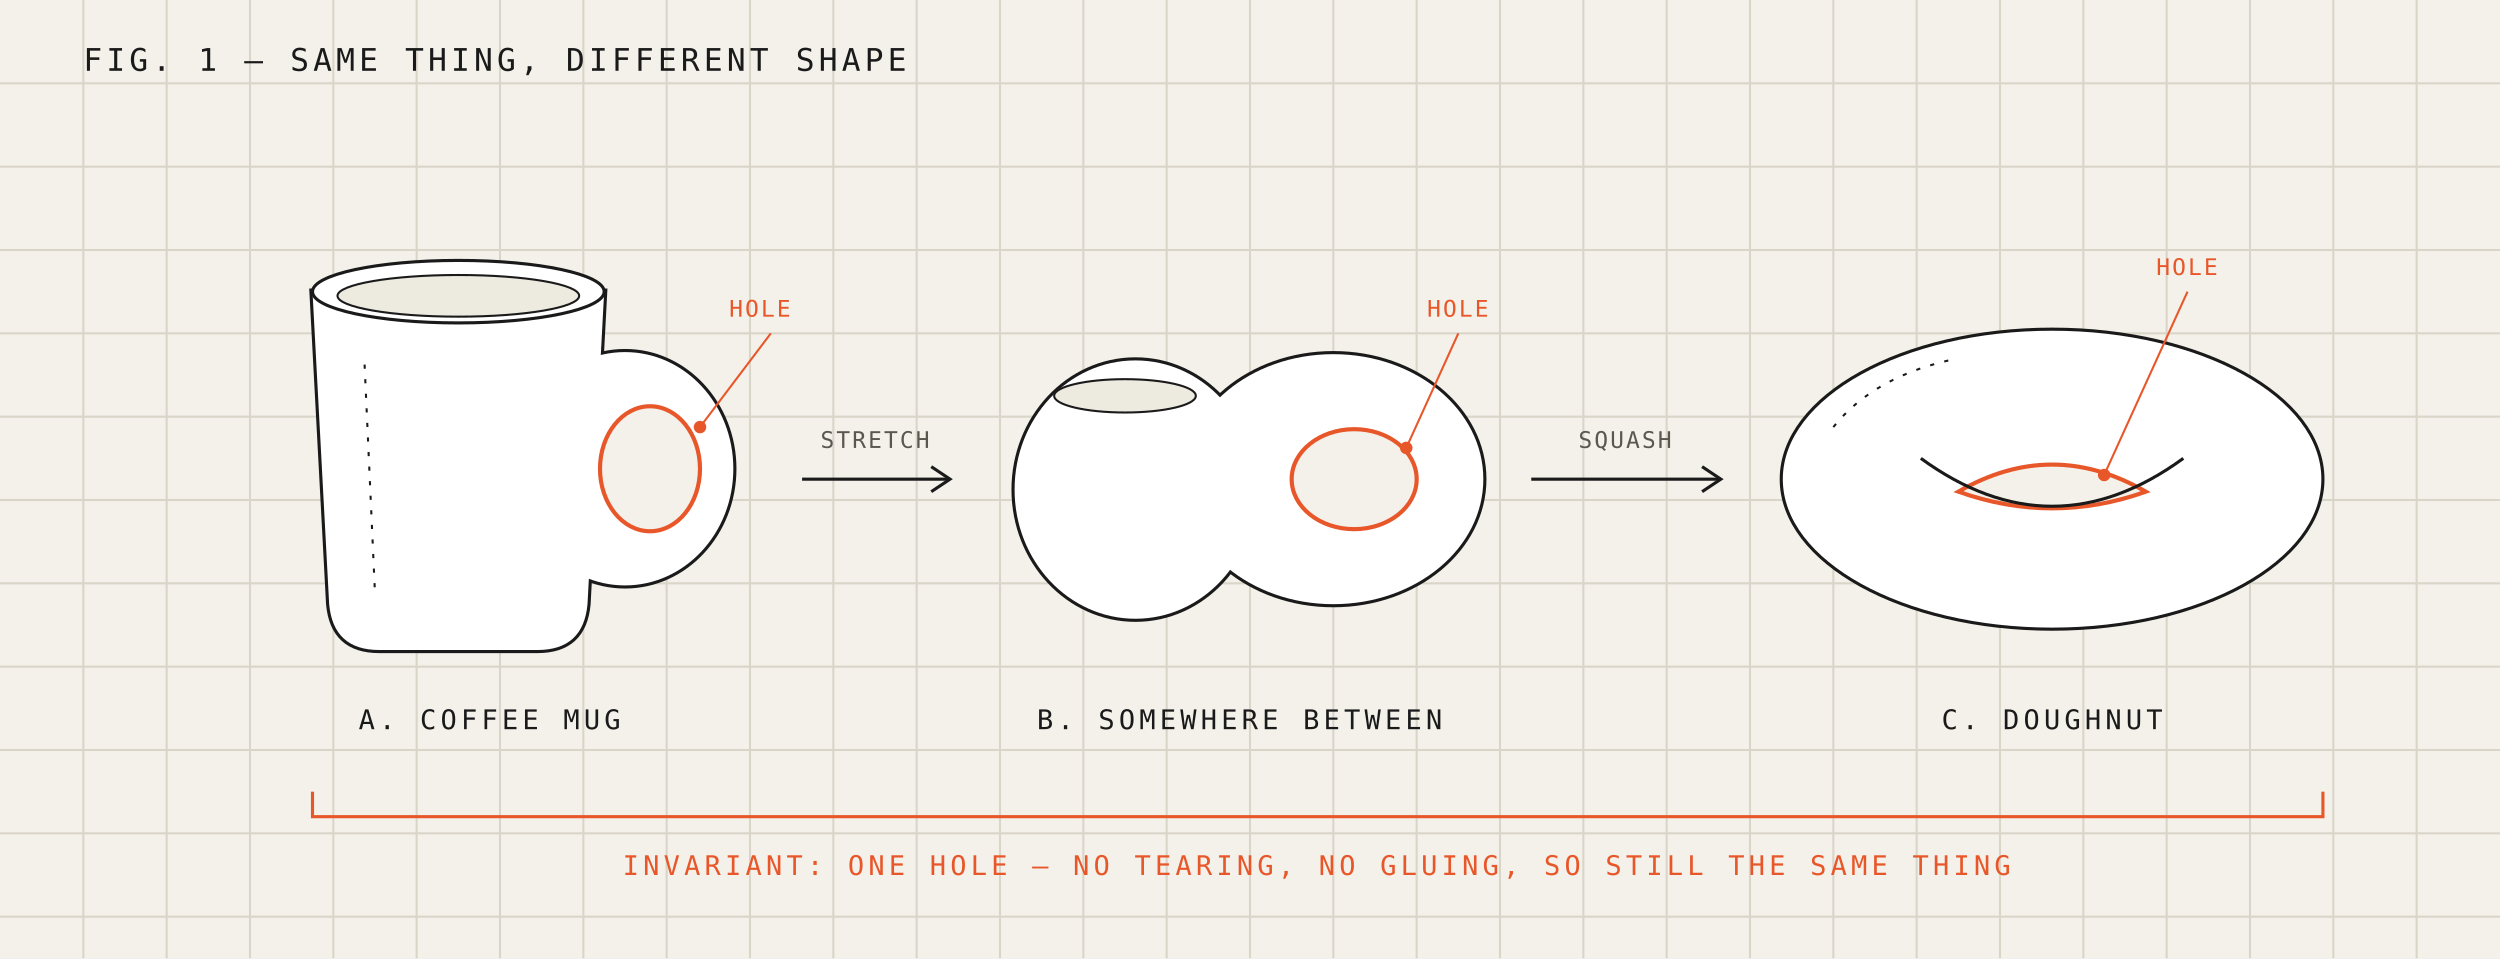
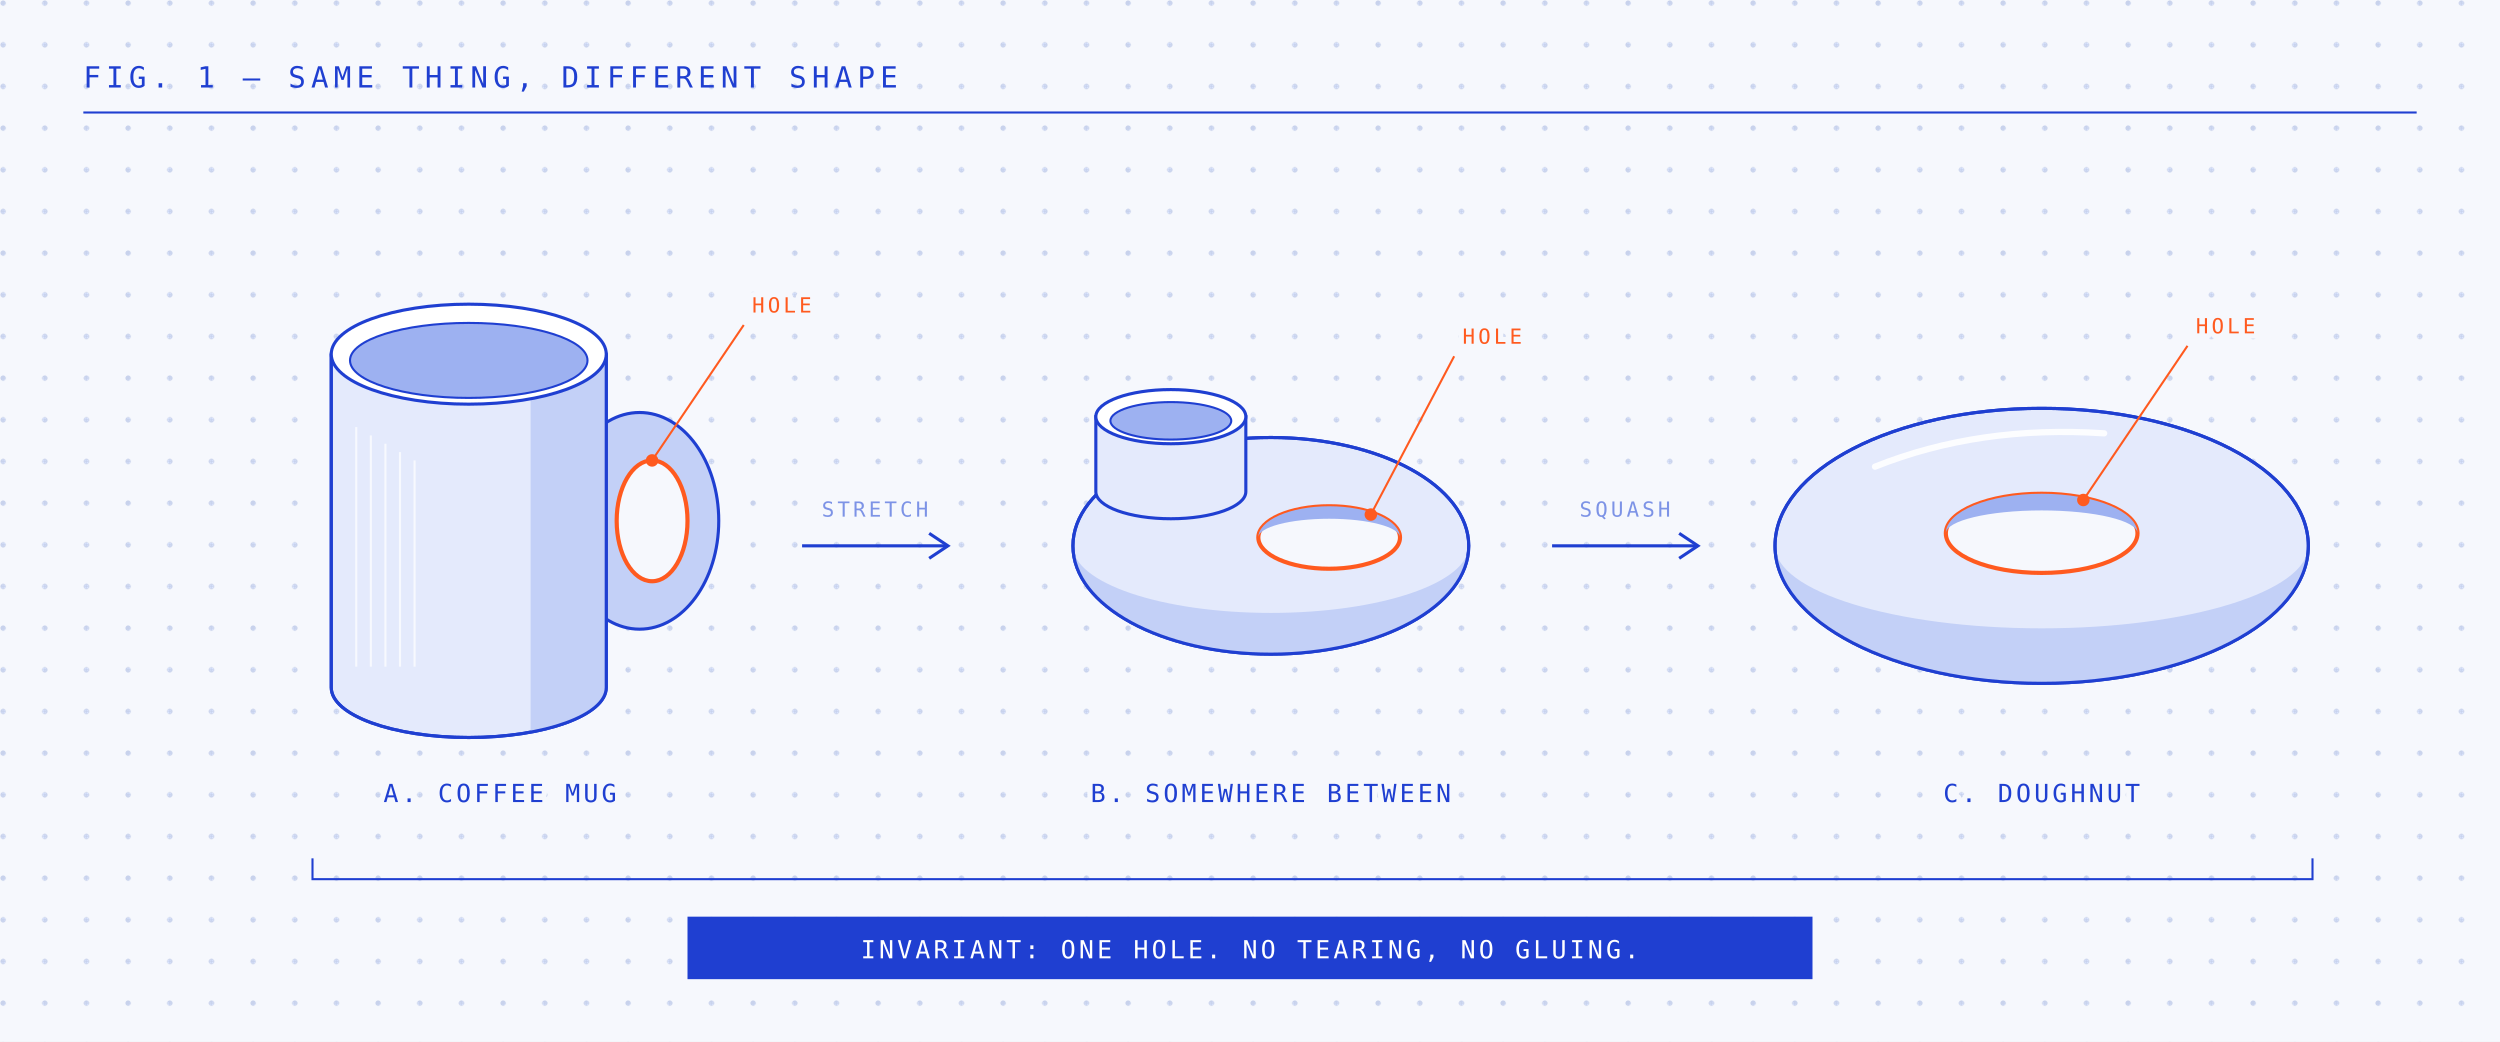
- <svg xmlns="http://www.w3.org/2000/svg" viewBox="0 0 1200 460" font-family="ui-monospace, SFMono-Regular, Menlo, Consolas, monospace">
-   <rect width="1200" height="460" fill="#F3F1EA" />
-   <g stroke="#D9D5C8" stroke-width="1">
-     <path d="M0 40H1200M0 80H1200M0 120H1200M0 160H1200M0 200H1200M0 240H1200M0 280H1200M0 320H1200M0 360H1200M0 400H1200M0 440H1200" />
-     <path d="M40 0V460M80 0V460M120 0V460M160 0V460M200 0V460M240 0V460M280 0V460M320 0V460M360 0V460M400 0V460M440 0V460M480 0V460M520 0V460M560 0V460M600 0V460M640 0V460M680 0V460M720 0V460M760 0V460M800 0V460M840 0V460M880 0V460M920 0V460M960 0V460M1000 0V460M1040 0V460M1080 0V460M1120 0V460M1160 0V460" />
-   </g>
-   <text x="40" y="34" font-size="15" fill="#1A1A1A" letter-spacing="2">FIG. 1 — SAME THING, DIFFERENT SHAPE</text>
-   <g>
-     <path d="M150 140 L158 290 Q160 312 182 312 L258 312 Q280 312 282 290 L290 140 Z" fill="none" stroke="#1A1A1A" stroke-width="3" />
-     <ellipse cx="300" cy="225" rx="52" ry="56" fill="none" stroke="#1A1A1A" stroke-width="3" />
-     <path d="M150 140 L158 290 Q160 312 182 312 L258 312 Q280 312 282 290 L290 140 Z" fill="#FFFFFF" />
-     <ellipse cx="300" cy="225" rx="52" ry="56" fill="#FFFFFF" />
-     <ellipse cx="312" cy="225" rx="24" ry="30" fill="#F3F1EA" stroke="#E8572A" stroke-width="2" />
-     <ellipse cx="220" cy="140" rx="70" ry="15" fill="#FFFFFF" stroke="#1A1A1A" stroke-width="1.5" />
-     <ellipse cx="220" cy="142" rx="58" ry="10" fill="#EDEAE0" stroke="#1A1A1A" stroke-width="1" />
-     <path d="M175 175 L180 285" stroke="#1A1A1A" stroke-width="1" stroke-dasharray="2 5" />
-   </g>
-   <g>
-     <ellipse cx="545" cy="235" rx="58" ry="62" fill="none" stroke="#1A1A1A" stroke-width="3" />
-     <ellipse cx="640" cy="230" rx="72" ry="60" fill="none" stroke="#1A1A1A" stroke-width="3" />
-     <ellipse cx="545" cy="235" rx="58" ry="62" fill="#FFFFFF" />
-     <ellipse cx="640" cy="230" rx="72" ry="60" fill="#FFFFFF" />
-     <ellipse cx="650" cy="230" rx="30" ry="24" fill="#F3F1EA" stroke="#E8572A" stroke-width="2" />
-     <ellipse cx="540" cy="190" rx="34" ry="8" fill="#EDEAE0" stroke="#1A1A1A" stroke-width="1" />
-   </g>
-   <g>
-     <ellipse cx="985" cy="230" rx="130" ry="72" fill="#FFFFFF" stroke="#1A1A1A" stroke-width="1.5" />
-     <path d="M940 236 Q985 210 1030 236 Q985 252 940 236 Z" fill="#F3F1EA" stroke="#E8572A" stroke-width="2" />
-     <path d="M922 220 Q985 266 1048 220" fill="none" stroke="#1A1A1A" stroke-width="1.5" />
-     <path d="M880 205 Q900 180 940 172" fill="none" stroke="#1A1A1A" stroke-width="1" stroke-dasharray="2 5" />
-   </g>
-   <g stroke="#1A1A1A" stroke-width="1.5" fill="none">
-     <path d="M385 230 H455" />
-     <path d="M447 224 L456 230 L447 236" />
-     <path d="M735 230 H825" />
-     <path d="M817 224 L826 230 L817 236" />
-   </g>
-   <g font-size="11" fill="#5A574E" text-anchor="middle" letter-spacing="1">
-     <text x="420" y="215">STRETCH</text>
-     <text x="780" y="215">SQUASH</text>
-   </g>
-   <g font-size="11" fill="#E8572A" letter-spacing="1">
-     <path d="M336 205 L370 160" stroke="#E8572A" stroke-width="1" />
-     <circle cx="336" cy="205" r="3" fill="#E8572A" />
-     <text x="350" y="152">HOLE</text>
-     <path d="M675 215 L700 160" stroke="#E8572A" stroke-width="1" />
-     <circle cx="675" cy="215" r="3" fill="#E8572A" />
-     <text x="685" y="152">HOLE</text>
-     <path d="M1010 228 L1050 140" stroke="#E8572A" stroke-width="1" />
-     <circle cx="1010" cy="228" r="3" fill="#E8572A" />
-     <text x="1035" y="132">HOLE</text>
-   </g>
-   <g font-size="13" fill="#1A1A1A" text-anchor="middle" letter-spacing="2">
-     <text x="235" y="350">A. COFFEE MUG</text>
-     <text x="595" y="350">B. SOMEWHERE BETWEEN</text>
-     <text x="985" y="350">C. DOUGHNUT</text>
-   </g>
-   <path d="M150 380 V392 H1115 V380" fill="none" stroke="#E8572A" stroke-width="1.5" />
-   <text x="632" y="420" font-size="13" fill="#E8572A" text-anchor="middle" letter-spacing="2">INVARIANT: ONE HOLE — NO TEARING, NO GLUING, SO STILL THE SAME THING</text>
+ <svg xmlns="http://www.w3.org/2000/svg" width="1200" height="500" viewBox="0 0 1200 500" font-family="ui-monospace, SFMono-Regular, Menlo, Consolas, monospace">
+   <defs>
+     <pattern id="dots" width="20" height="20" patternUnits="userSpaceOnUse">
+       <circle cx="1.5" cy="1.5" r="1.3" fill="#C8D2EC" />
+     </pattern>
+   </defs>
+   <rect width="1200" height="500" fill="#F6F8FD" />
+   <rect width="1200" height="500" fill="url(#dots)" />
+   <text x="40" y="42" font-size="14" fill="#1F3FD1" letter-spacing="2.5">FIG. 1 — SAME THING, DIFFERENT SHAPE</text>
+   <path d="M40 54 H1160" stroke="#1F3FD1" stroke-width="1" />
+   <ellipse cx="307" cy="250" rx="38" ry="52" fill="#C3D0F7" stroke="#1F3FD1" stroke-width="1.5" />
+   <ellipse cx="313" cy="250" rx="17" ry="29" fill="#F6F8FD" stroke="#FF5A1F" stroke-width="2" />
+   <path d="M159 170 V330 A66 24 0 0 0 291 330 V170 Z" fill="#E4EAFC" stroke="#1F3FD1" stroke-width="1.5" />
+   <path d="M254.7 191.4 V351.4 A66 24 0 0 0 291 330 V170 A66 24 0 0 1 254.7 191.4 Z" fill="#C3D0F7" />
+   <path d="M159 170 V330 A66 24 0 0 0 291 330 V170" fill="none" stroke="#1F3FD1" stroke-width="1.5" />
+   <ellipse cx="225" cy="170" rx="66" ry="24" fill="#FFFFFF" stroke="#1F3FD1" stroke-width="1.5" />
+   <ellipse cx="225" cy="173" rx="57" ry="18" fill="#9DB1F1" stroke="#1F3FD1" stroke-width="1" />
+   <path d="M171 205 V320" stroke="#FFFFFF" stroke-width="1" opacity=".7" />
+   <path d="M178 209 V320" stroke="#FFFFFF" stroke-width="1" opacity=".7" />
+   <path d="M185 213 V320" stroke="#FFFFFF" stroke-width="1" opacity=".7" />
+   <path d="M192 217 V320" stroke="#FFFFFF" stroke-width="1" opacity=".7" />
+   <path d="M199 221 V320" stroke="#FFFFFF" stroke-width="1" opacity=".7" />
+   <ellipse cx="610" cy="262" rx="95" ry="52" fill="#E4EAFC" stroke="#1F3FD1" stroke-width="1.5" />
+   <path d="M515 262 A95 52 0 0 0 705 262 A95 32.2 0 0 1 515 262 Z" fill="#C3D0F7" />
+   <ellipse cx="610" cy="262" rx="95" ry="52" fill="none" stroke="#1F3FD1" stroke-width="1.5" />
+   <ellipse cx="638" cy="258" rx="34" ry="15" fill="#F6F8FD" stroke="#FF5A1F" stroke-width="2" />
+   <path d="M604 258 A34 15 0 0 1 672 258 A34 9 0 0 0 604 258 Z" fill="#9DB1F1" />
+   <path d="M526 200 V236 A36 13 0 0 0 598 236 V200 Z" fill="#E4EAFC" stroke="#1F3FD1" stroke-width="1.5" />
+   <ellipse cx="562" cy="200" rx="36" ry="13" fill="#FFFFFF" stroke="#1F3FD1" stroke-width="1.5" />
+   <ellipse cx="562" cy="202" rx="29" ry="9" fill="#9DB1F1" stroke="#1F3FD1" stroke-width="1" />
+   <ellipse cx="980" cy="262" rx="128" ry="66" fill="#E4EAFC" stroke="#1F3FD1" stroke-width="1.5" />
+   <path d="M852 262 A128 66 0 0 0 1108 262 A128 39.6 0 0 1 852 262 Z" fill="#C3D0F7" />
+   <ellipse cx="980" cy="262" rx="128" ry="66" fill="none" stroke="#1F3FD1" stroke-width="1.5" />
+   <ellipse cx="980" cy="256" rx="46" ry="19" fill="#F6F8FD" stroke="#FF5A1F" stroke-width="2" />
+   <path d="M934 256 A46 19 0 0 1 1026 256 A46 11 0 0 0 934 256 Z" fill="#9DB1F1" />
+   <path d="M900 224 Q950 204 1010 208" fill="none" stroke="#FFFFFF" stroke-width="3" stroke-linecap="round" opacity=".9" />
+   <path d="M385 262 H455" stroke="#1F3FD1" stroke-width="1.5" />
+   <path d="M446 256 L455 262 L446 268" fill="none" stroke="#1F3FD1" stroke-width="1.5" />
+   <path d="M745 262 H815" stroke="#1F3FD1" stroke-width="1.5" />
+   <path d="M806 256 L815 262 L806 268" fill="none" stroke="#1F3FD1" stroke-width="1.5" />
+   <text x="420.0" y="248.0" font-size="10" fill="#7D93E6" text-anchor="middle" letter-spacing="1.5" stroke="#F6F8FD" stroke-width="5" stroke-linejoin="round" paint-order="stroke">STRETCH</text>
+   <text x="780.0" y="248.0" font-size="10" fill="#7D93E6" text-anchor="middle" letter-spacing="1.5" stroke="#F6F8FD" stroke-width="5" stroke-linejoin="round" paint-order="stroke">SQUASH</text>
+   <path d="M313 221 L357 156" stroke="#FF5A1F" stroke-width="1" />
+   <circle cx="313" cy="221" r="3" fill="#FF5A1F" />
+   <text x="361.0" y="150.0" font-size="10" fill="#FF5A1F" text-anchor="start" letter-spacing="1.5" stroke="#F6F8FD" stroke-width="5" stroke-linejoin="round" paint-order="stroke">HOLE</text>
+   <path d="M658 247 L698 171" stroke="#FF5A1F" stroke-width="1" />
+   <circle cx="658" cy="247" r="3" fill="#FF5A1F" />
+   <text x="702.0" y="165.0" font-size="10" fill="#FF5A1F" text-anchor="start" letter-spacing="1.5" stroke="#F6F8FD" stroke-width="5" stroke-linejoin="round" paint-order="stroke">HOLE</text>
+   <path d="M1000 240 L1050 166" stroke="#FF5A1F" stroke-width="1" />
+   <circle cx="1000" cy="240" r="3" fill="#FF5A1F" />
+   <text x="1054.0" y="160.0" font-size="10" fill="#FF5A1F" text-anchor="start" letter-spacing="1.5" stroke="#F6F8FD" stroke-width="5" stroke-linejoin="round" paint-order="stroke">HOLE</text>
+   <text x="240.0" y="385.0" font-size="12" fill="#1F3FD1" text-anchor="middle" letter-spacing="1.5" stroke="#F6F8FD" stroke-width="5" stroke-linejoin="round" paint-order="stroke">A. COFFEE MUG</text>
+   <text x="610.0" y="385.0" font-size="12" fill="#1F3FD1" text-anchor="middle" letter-spacing="1.5" stroke="#F6F8FD" stroke-width="5" stroke-linejoin="round" paint-order="stroke">B. SOMEWHERE BETWEEN</text>
+   <text x="980.0" y="385.0" font-size="12" fill="#1F3FD1" text-anchor="middle" letter-spacing="1.5" stroke="#F6F8FD" stroke-width="5" stroke-linejoin="round" paint-order="stroke">C. DOUGHNUT</text>
+   <path d="M150 412 V422 H1110 V412" fill="none" stroke="#1F3FD1" stroke-width="1" />
+   <rect x="330" y="440" width="540" height="30" fill="#1F3FD1" />
+   <text x="600.0" y="460.0" font-size="12" fill="#FFFFFF" text-anchor="middle" letter-spacing="1.5">INVARIANT: ONE HOLE. NO TEARING, NO GLUING.</text>
</svg>
